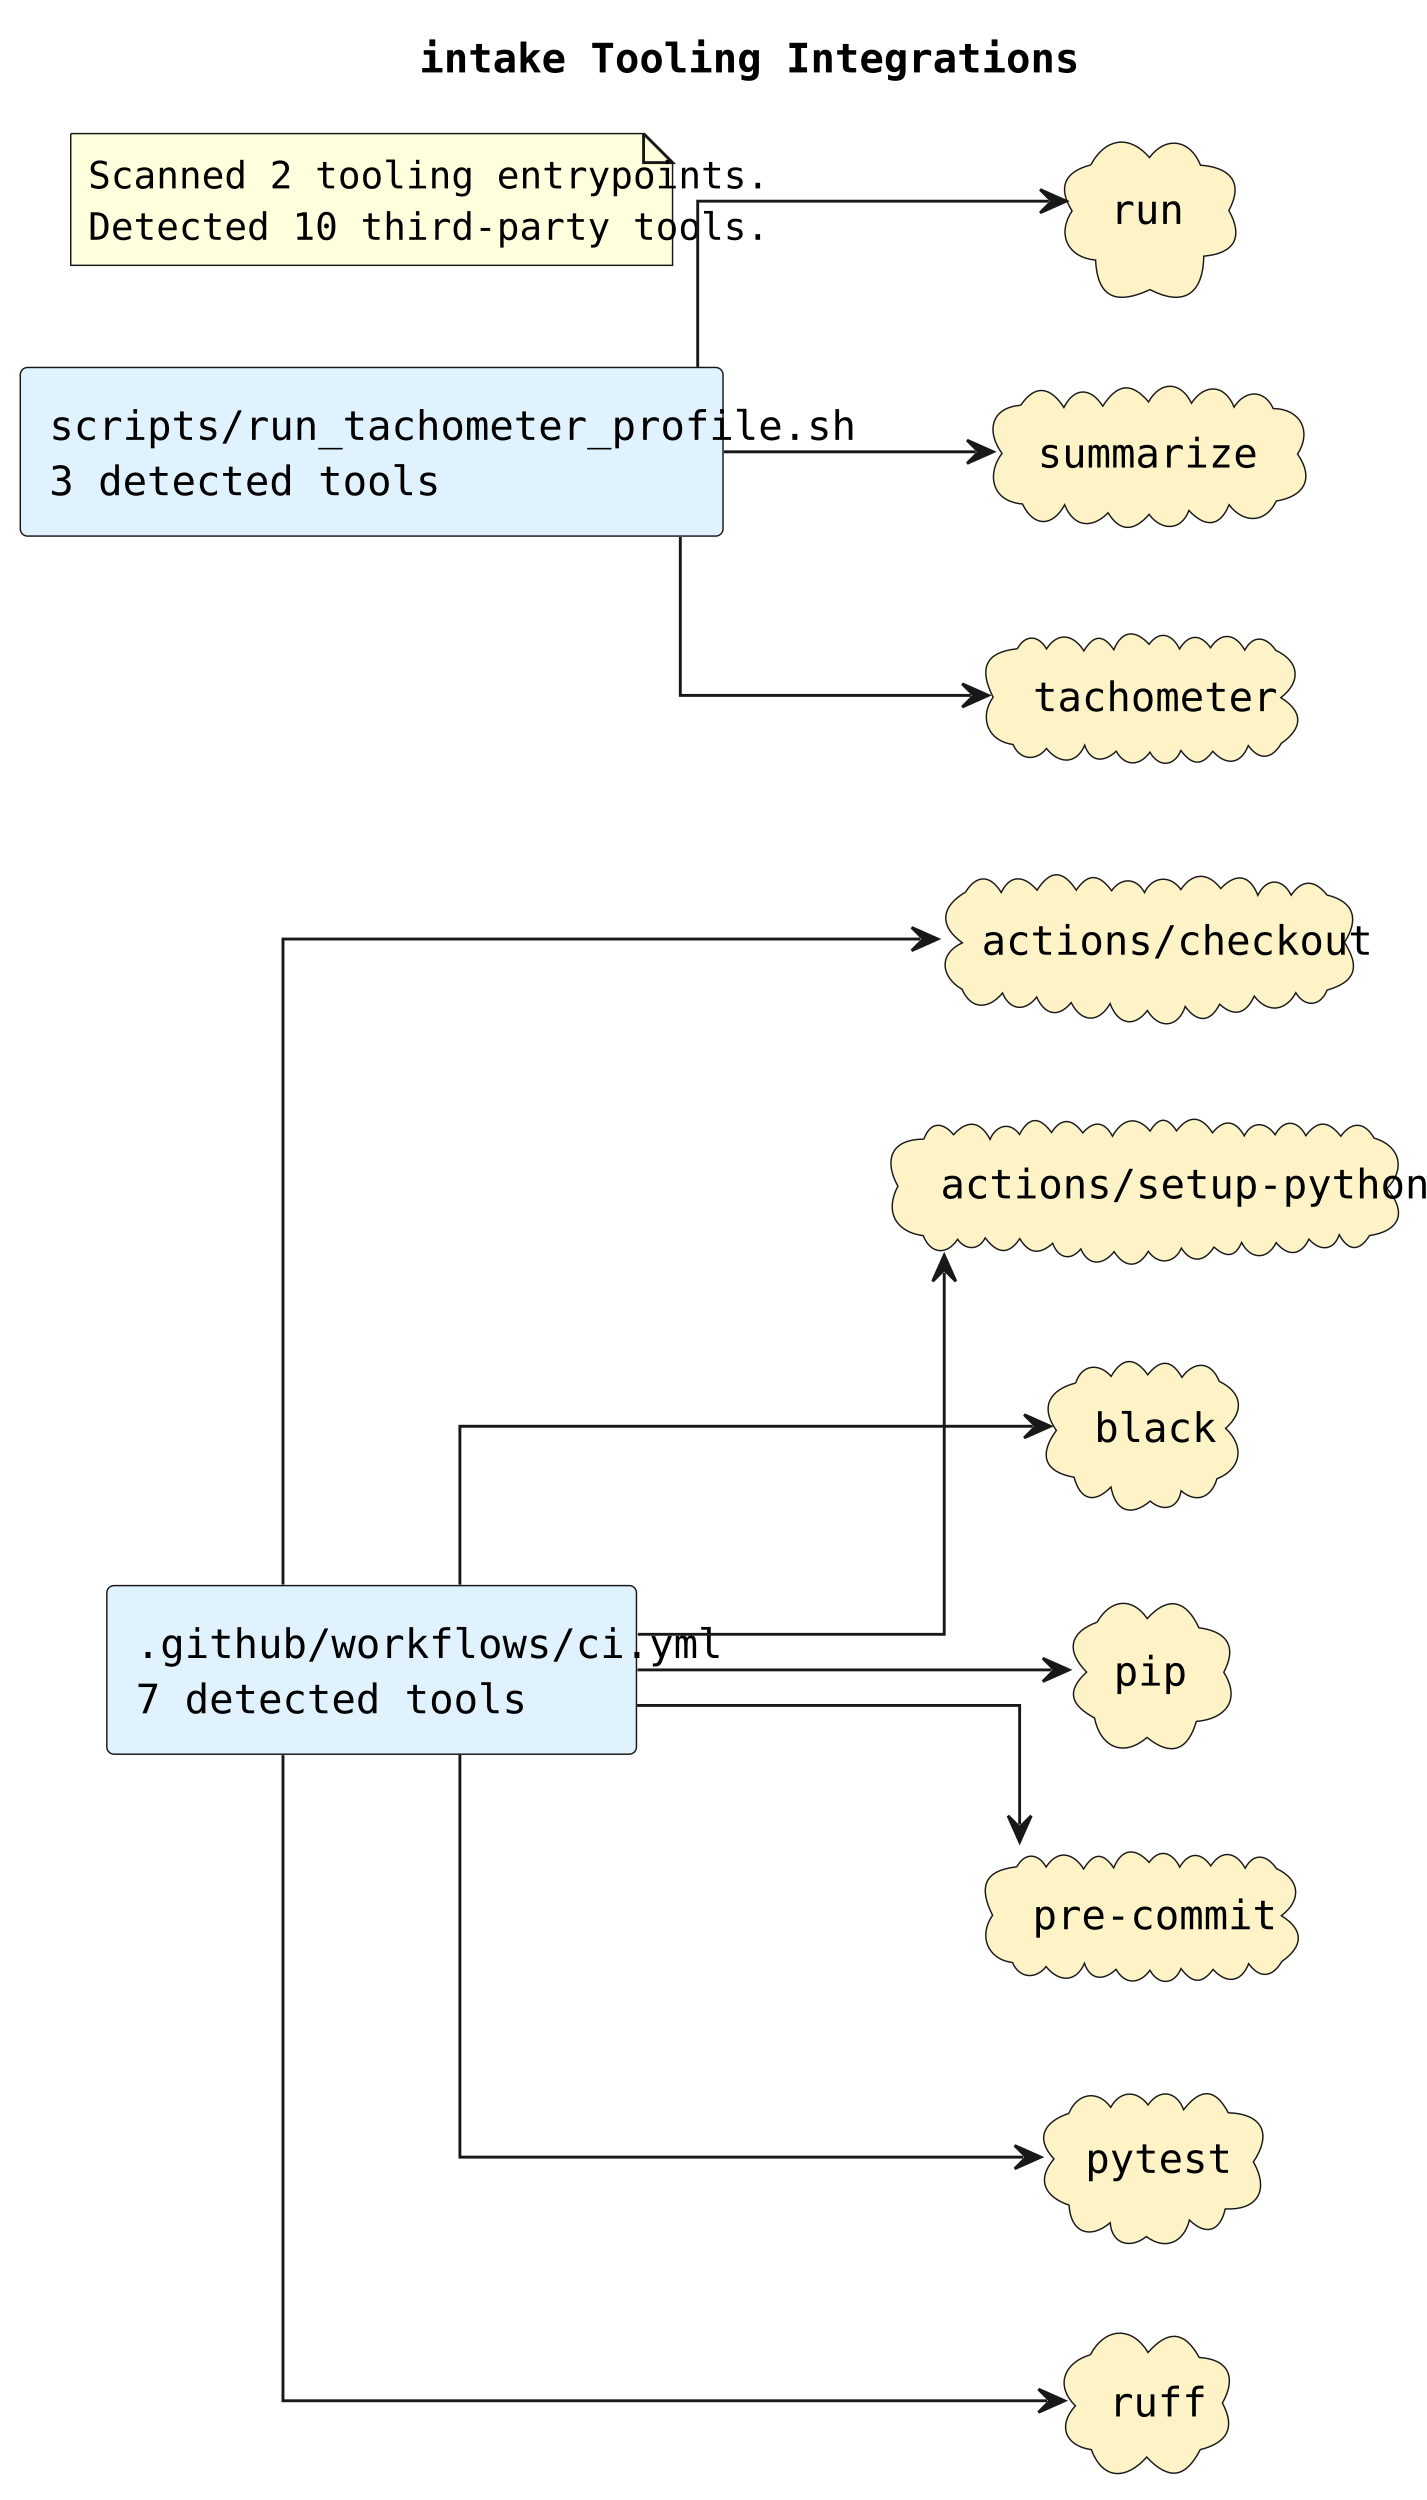
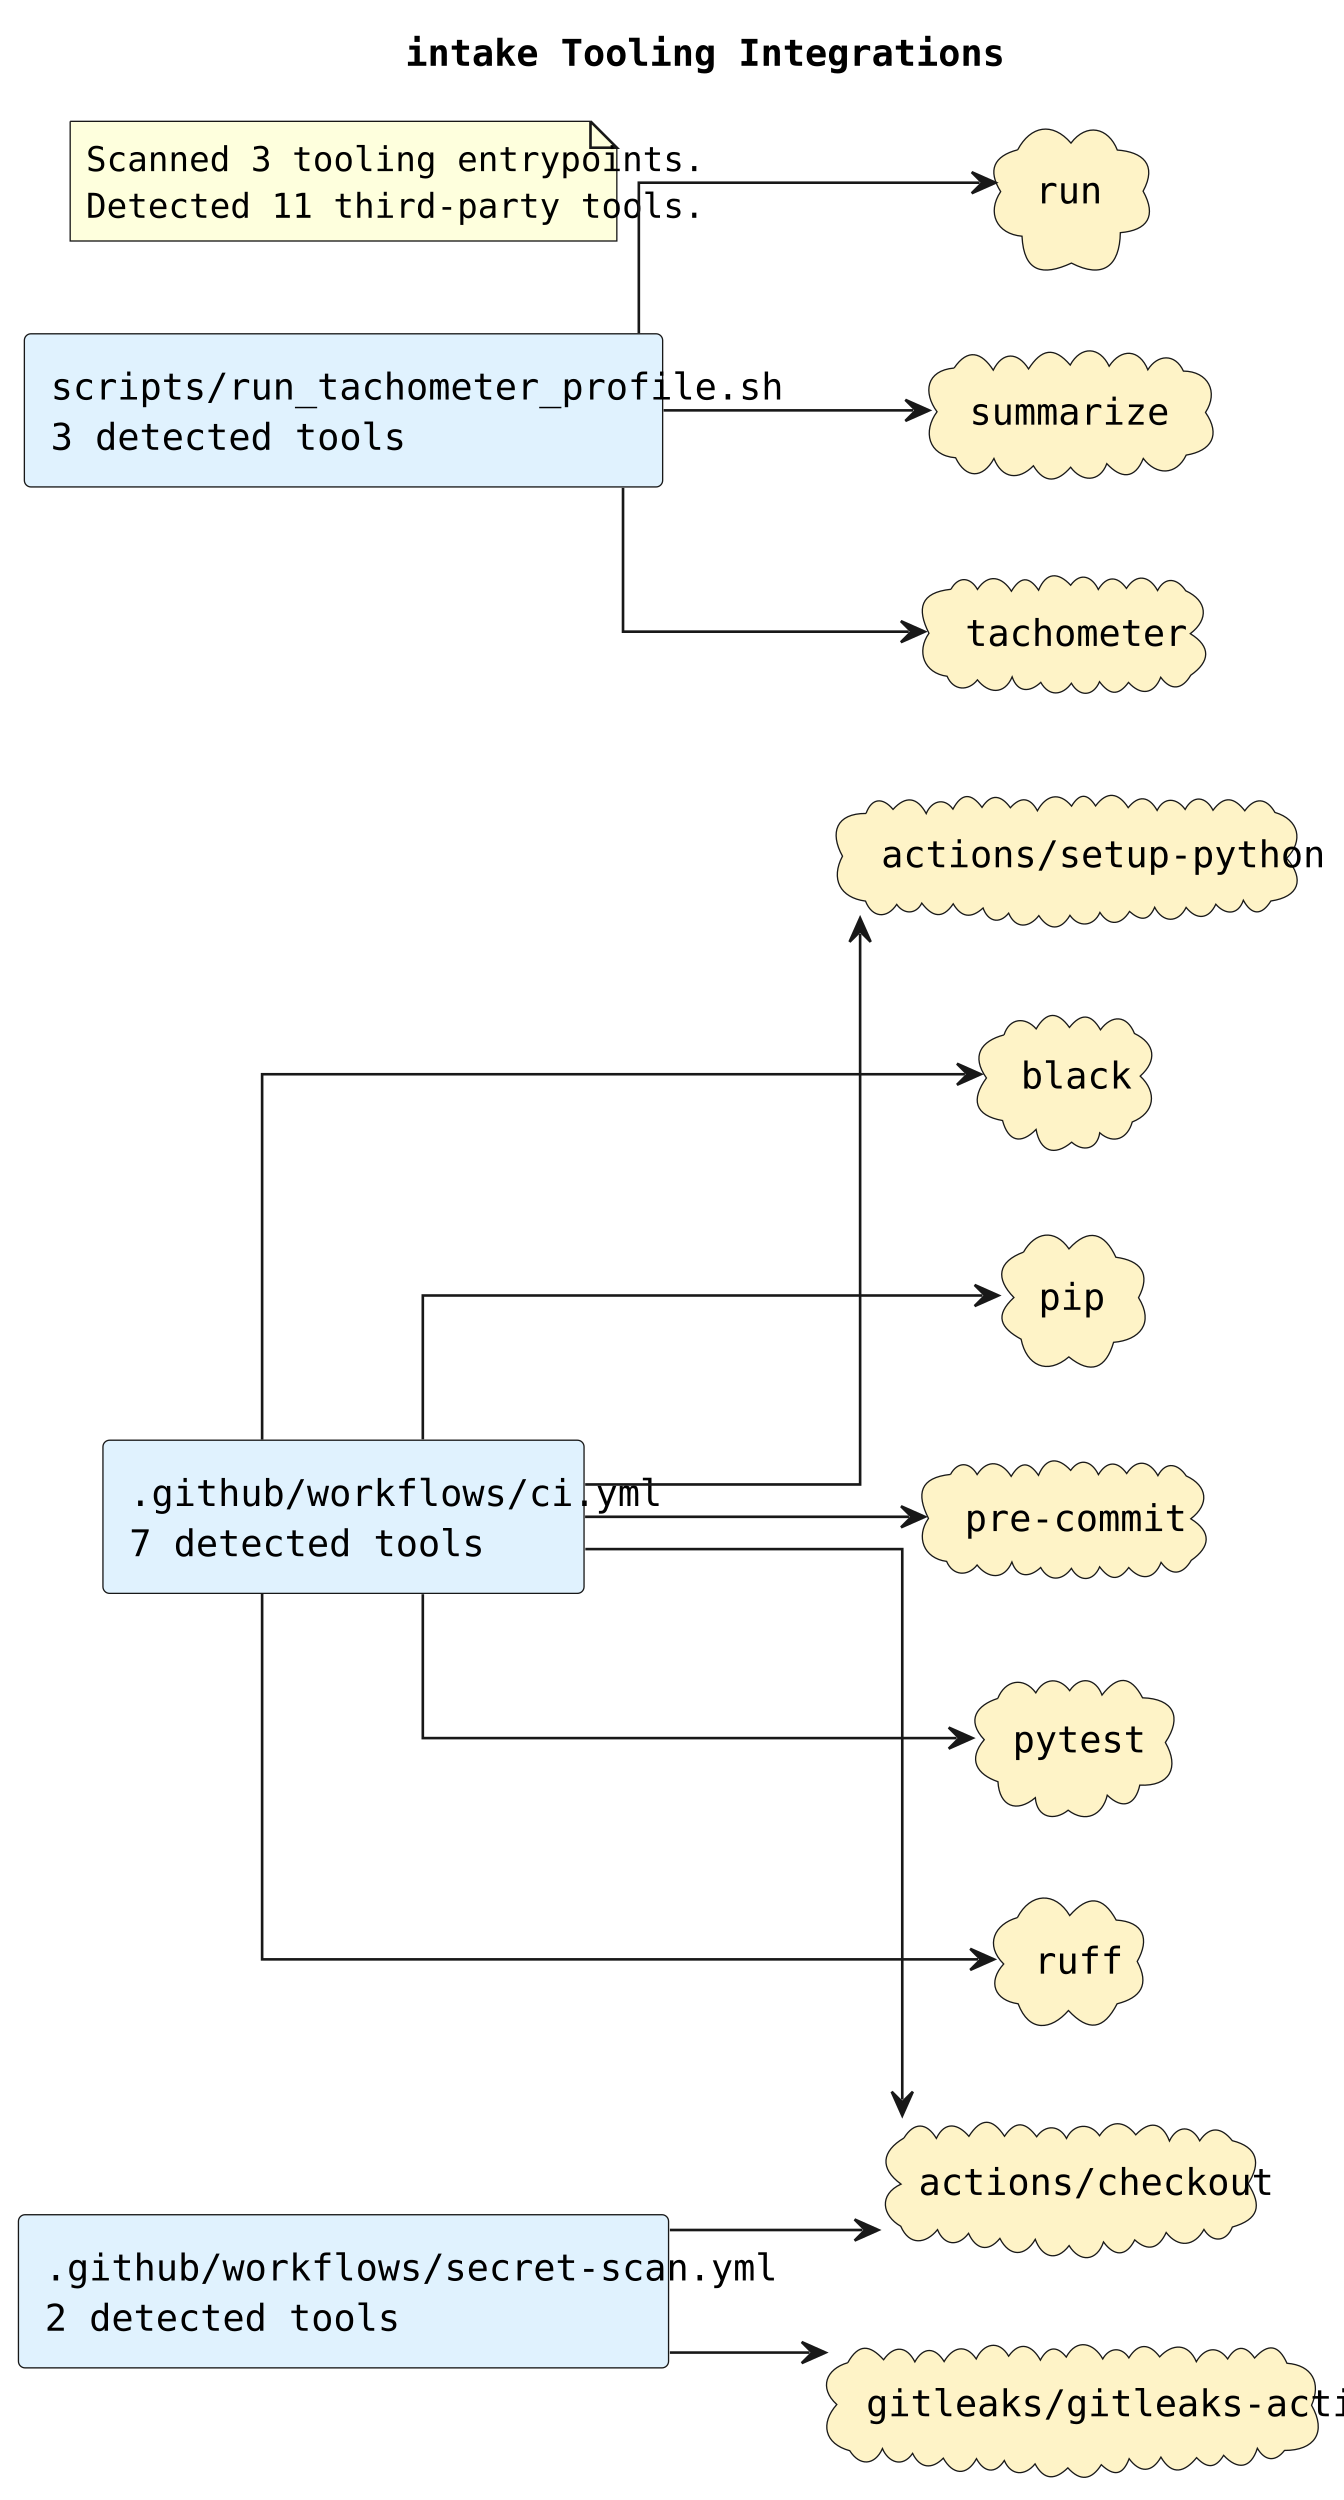
- <svg xmlns="http://www.w3.org/2000/svg" contentStyleType="text/css" data-diagram-type="DESCRIPTION" height="862px" preserveAspectRatio="none" style="width:492px;height:862px;background:#FFFFFF;" version="1.1" viewBox="0 0 492 862" width="492px" zoomAndPan="magnify">
+ <svg xmlns="http://www.w3.org/2000/svg" contentStyleType="text/css" data-diagram-type="DESCRIPTION" height="949px" preserveAspectRatio="none" style="width:510px;height:949px;background:#FFFFFF;" version="1.1" viewBox="0 0 510 949" width="510px" zoomAndPan="magnify">
  <defs />
  <g>
    <g class="title" data-source-line="1">
-       <text fill="#000000" font-family="Monospace" font-size="14" font-weight="bold" lengthAdjust="spacing" textLength="189.059" x="144.595" y="24.966">intake Tooling Integrations</text>
+       <text fill="#000000" font-family="Monospace" font-size="14" font-weight="bold" lengthAdjust="spacing" textLength="189.059" x="153.859" y="24.966">intake Tooling Integrations</text>
    </g>
    <g class="entity" data-qualified-name="source_github_workflows_ci_yml" data-source-line="7" id="ent0002">
-       <rect fill="#E0F2FE" height="58.136" rx="2.5" ry="2.5" style="stroke:#181818;stroke-width:0.5;" width="182.623" x="36.83" y="546.708" />
-       <text fill="#000000" font-family="Monospace" font-size="14" lengthAdjust="spacing" textLength="162.623" x="46.83" y="571.674">.github/workflows/ci.yml</text>
-       <text fill="#000000" font-family="Monospace" font-size="14" lengthAdjust="spacing" textLength="105.336" x="46.83" y="590.742">7 detected tools</text>
+       <rect fill="#E0F2FE" height="58.136" rx="2.5" ry="2.5" style="stroke:#181818;stroke-width:0.5;" width="182.623" x="39.08" y="546.708" />
+       <text fill="#000000" font-family="Monospace" font-size="14" lengthAdjust="spacing" textLength="162.623" x="49.08" y="571.674">.github/workflows/ci.yml</text>
+       <text fill="#000000" font-family="Monospace" font-size="14" lengthAdjust="spacing" textLength="105.336" x="49.08" y="590.742">7 detected tools</text>
    </g>
-     <g class="entity" data-qualified-name="source_scripts_run_tachometer_profile_sh" data-source-line="8" id="ent0003">
-       <rect fill="#E0F2FE" height="58.136" rx="2.5" ry="2.5" style="stroke:#181818;stroke-width:0.5;" width="242.291" x="7" y="126.708" />
-       <text fill="#000000" font-family="Monospace" font-size="14" lengthAdjust="spacing" textLength="222.291" x="17" y="151.674">scripts/run_tachometer_profile.sh</text>
-       <text fill="#000000" font-family="Monospace" font-size="14" lengthAdjust="spacing" textLength="105.336" x="17" y="170.742">3 detected tools</text>
+     <g class="entity" data-qualified-name="source_github_workflows_secret_scan_yml" data-source-line="8" id="ent0003">
+       <rect fill="#E0F2FE" height="58.136" rx="2.5" ry="2.5" style="stroke:#181818;stroke-width:0.5;" width="246.785" x="7" y="840.708" />
+       <text fill="#000000" font-family="Monospace" font-size="14" lengthAdjust="spacing" textLength="226.785" x="17" y="865.674">.github/workflows/secret-scan.yml</text>
+       <text fill="#000000" font-family="Monospace" font-size="14" lengthAdjust="spacing" textLength="105.336" x="17" y="884.742">2 detected tools</text>
    </g>
-     <g class="entity" data-qualified-name="tool_actions_checkout" data-source-line="9" id="ent0004">
-       <path d="M332.902,307.604 C336.754,301.445 341.497,301.585 345.226,307.726 C348.532,300.963 353.533,302.212 357.572,306.939 C362.192,299.791 366.453,299.916 371.094,306.919 C375.369,300.636 379.201,301.624 383.297,307.104 C386.629,302.419 391.842,302.572 394.623,307.738 C397.321,302.08 403.587,301.589 407.164,306.716 C411.244,300.679 416.542,300.738 420.915,306.37 C426.09,300.935 430.851,301.435 433.702,308.709 C436.673,302.584 442.153,302.669 445.192,308.644 C449.16,302.811 453.544,303.568 457.554,308.597 C467.236,311.007 468.546,317.167 463.548,324.955 C468.993,333.412 467.528,338.515 457.585,341.389 C455.337,347.06 449.977,347.531 446.801,342.307 C443.214,348.817 437.052,349.407 432.461,343.464 C429.728,349.366 425.757,350.981 420.527,346.271 C417.246,352.775 412.75,352.599 408.67,347.057 C406.142,354.497 399.624,354.963 395.616,348.441 C390.713,354.839 385.254,352.763 382.767,346.07 C378.831,352.848 372.909,352.692 369.338,345.713 C364.803,351.231 360.115,349.753 357.442,343.786 C353.564,348.903 348.205,348.525 345.661,342.39 C341.2,347.853 334.979,348.589 331.717,341.099 C324.619,337.047 323.218,329.064 331.799,325.093 C323.556,319.065 324.503,312.582 332.902,307.604" fill="#FEF3C7" style="stroke:#181818;stroke-width:0.5;" />
-       <text fill="#000000" font-family="Monospace" font-size="14" lengthAdjust="spacing" textLength="111.916" x="338.47" y="329.204">actions/checkout</text>
+     <g class="entity" data-qualified-name="source_scripts_run_tachometer_profile_sh" data-source-line="9" id="ent0004">
+       <rect fill="#E0F2FE" height="58.136" rx="2.5" ry="2.5" style="stroke:#181818;stroke-width:0.5;" width="242.291" x="9.25" y="126.708" />
+       <text fill="#000000" font-family="Monospace" font-size="14" lengthAdjust="spacing" textLength="222.291" x="19.25" y="151.674">scripts/run_tachometer_profile.sh</text>
+       <text fill="#000000" font-family="Monospace" font-size="14" lengthAdjust="spacing" textLength="105.336" x="19.25" y="170.742">3 detected tools</text>
    </g>
-     <g class="entity" data-qualified-name="tool_actions_setup_python" data-source-line="10" id="ent0005">
-       <path d="M318.539,392.789 C320.752,386.734 324.965,386.672 328.784,391.24 C333.648,385.91 337.987,386.559 341.38,392.836 C343.276,388.246 348.074,386.392 351.53,391.14 C354.889,384.847 358.497,384.954 362.565,390.478 C366.145,384.991 369.883,385.889 373.333,390.615 C377.171,386.274 380.81,386.602 383.586,391.762 C386.761,385.957 391.818,384.305 396.56,389.994 C399.606,385.023 402.544,385.081 405.665,389.924 C409.998,384.181 414.326,384.822 418.055,390.575 C422.098,385.637 425.967,386.301 429.029,391.624 C431.797,386.251 436.56,386.928 439.67,391.25 C442.72,385.606 447.522,386.321 450.252,391.561 C454.477,385.919 458.277,386.602 462.314,391.771 C466.105,386.501 470.557,386.814 473.758,392.394 C482.903,395.096 484.734,403.119 478.214,409.825 C485.249,417.921 482.802,424.459 472.211,426.023 C468.729,431.613 464.951,431.541 461.767,425.75 C459.722,431.625 454.783,431.249 451.316,427.255 C448.569,433.118 443.941,433.269 440.044,428.472 C436.923,434.588 431.173,434.323 428.104,428.42 C425.68,433.986 422.452,433.365 418.553,429.997 C415.399,435.13 410.839,435.766 407.327,430.379 C404.952,435.761 399.292,436.235 395.943,431.472 C392.362,437.496 387.818,437.169 384.131,431.58 C380.556,436.159 375.363,436.848 372.667,430.646 C369.017,435.13 364.712,433.619 362.965,428.686 C358.513,432.716 354.782,432.38 351.628,427.105 C347.492,433.214 343.578,431.91 339.698,426.831 C337.471,431.257 332.842,431.123 330.189,427.323 C326.415,432.999 320.835,432.385 318.336,426.063 C308.599,424.777 305.029,417.61 309.601,408.999 C304.639,400.083 307.167,392.698 318.539,392.789" fill="#FEF3C7" style="stroke:#181818;stroke-width:0.5;" />
-       <text fill="#000000" font-family="Monospace" font-size="14" lengthAdjust="spacing" textLength="140.28" x="324.29" y="413.204">actions/setup-python</text>
+     <g class="entity" data-qualified-name="tool_actions_checkout" data-source-line="10" id="ent0005">
+       <path d="M343.122,811.604 C346.974,805.445 351.716,805.585 355.446,811.726 C358.752,804.963 363.753,806.212 367.792,810.939 C372.412,803.791 376.673,803.916 381.314,810.919 C385.589,804.636 389.421,805.624 393.517,811.105 C396.849,806.419 402.062,806.572 404.843,811.738 C407.541,806.081 413.807,805.589 417.385,810.716 C421.464,804.679 426.762,804.738 431.135,810.37 C436.31,804.935 441.071,805.435 443.922,812.708 C446.893,806.585 452.373,806.669 455.411,812.644 C459.38,806.811 463.764,807.568 467.774,812.597 C477.456,815.007 478.766,821.167 473.768,828.955 C479.213,837.412 477.748,842.515 467.805,845.389 C465.557,851.06 460.197,851.531 457.021,846.307 C453.434,852.817 447.272,853.407 442.681,847.464 C439.948,853.366 435.977,854.981 430.747,850.271 C427.466,856.775 422.97,856.599 418.89,851.057 C416.362,858.496 409.844,858.963 405.836,852.441 C400.933,858.839 395.474,856.763 392.986,850.069 C389.051,856.847 383.129,856.692 379.558,849.713 C375.023,855.231 370.335,853.753 367.661,847.785 C363.784,852.903 358.425,852.525 355.881,846.39 C351.421,851.853 345.199,852.589 341.937,845.099 C334.839,841.047 333.438,833.064 342.019,829.093 C333.776,823.064 334.724,816.582 343.122,811.604" fill="#FEF3C7" style="stroke:#181818;stroke-width:0.5;" />
+       <text fill="#000000" font-family="Monospace" font-size="14" lengthAdjust="spacing" textLength="111.916" x="348.69" y="833.204">actions/checkout</text>
    </g>
-     <g class="entity" data-qualified-name="tool_black" data-source-line="11" id="ent0006">
-       <path d="M370.911,476.853 C372.933,470.359 378.978,469.839 383.107,474.561 C386.978,467.936 391.305,467.791 395.732,474.014 C400.142,468.519 403.992,468.736 407.516,474.909 C411.761,469.15 417.554,469.194 420.409,476.302 C428.402,480.163 429.123,486.665 422.6,492.491 C429.112,498.608 428.231,506.419 419.582,509.909 C417.855,516.146 412.596,518.65 407.245,514.025 C406.249,520.283 400.937,521.389 396.584,517.581 C390.039,523.067 384.623,521.19 383.071,512.74 C377.276,518.641 372.473,517.253 370.344,509.358 C359.724,507.483 358.238,501.366 364.235,493.206 C358.318,484.88 362.111,479.171 370.911,476.853" fill="#FEF3C7" style="stroke:#181818;stroke-width:0.5;" />
-       <text fill="#000000" font-family="Monospace" font-size="14" lengthAdjust="spacing" textLength="34.272" x="377.29" y="497.204">black</text>
+     <g class="entity" data-qualified-name="tool_actions_setup_python" data-source-line="11" id="ent0006">
+       <path d="M328.749,308.789 C330.962,302.734 335.175,302.672 338.994,307.24 C343.858,301.91 348.197,302.559 351.59,308.836 C353.486,304.246 358.284,302.392 361.74,307.14 C365.099,300.847 368.707,300.954 372.775,306.478 C376.355,300.991 380.093,301.889 383.543,306.615 C387.381,302.274 391.02,302.602 393.796,307.762 C396.971,301.957 402.028,300.305 406.77,305.994 C409.816,301.023 412.754,301.081 415.875,305.924 C420.208,300.181 424.536,300.822 428.265,306.575 C432.308,301.637 436.177,302.301 439.239,307.624 C442.007,302.251 446.771,302.928 449.88,307.25 C452.93,301.606 457.732,302.321 460.462,307.561 C464.687,301.919 468.487,302.602 472.524,307.771 C476.315,302.501 480.767,302.814 483.968,308.394 C493.113,311.096 494.944,319.119 488.424,325.825 C495.459,333.921 493.012,340.459 482.421,342.023 C478.939,347.613 475.161,347.541 471.977,341.75 C469.932,347.625 464.993,347.249 461.526,343.255 C458.779,349.118 454.151,349.269 450.254,344.472 C447.133,350.588 441.383,350.323 438.314,344.42 C435.89,349.986 432.662,349.365 428.763,345.997 C425.609,351.13 421.048,351.766 417.537,346.379 C415.162,351.761 409.502,352.235 406.153,347.472 C402.572,353.496 398.028,353.169 394.341,347.58 C390.766,352.159 385.574,352.848 382.877,346.646 C379.227,351.13 374.922,349.619 373.175,344.686 C368.723,348.716 364.992,348.38 361.838,343.105 C357.702,349.214 353.788,347.91 349.908,342.831 C347.681,347.257 343.052,347.123 340.399,343.323 C336.625,348.999 331.045,348.385 328.546,342.063 C318.809,340.777 315.239,333.61 319.811,324.999 C314.849,316.083 317.377,308.698 328.749,308.789" fill="#FEF3C7" style="stroke:#181818;stroke-width:0.5;" />
+       <text fill="#000000" font-family="Monospace" font-size="14" lengthAdjust="spacing" textLength="140.28" x="334.5" y="329.204">actions/setup-python</text>
    </g>
-     <g class="entity" data-qualified-name="tool_pip" data-source-line="12" id="ent0007">
-       <path d="M378.301,559.307 C382.646,551.679 390.111,550.216 395.565,558.069 C402.973,549.955 409.082,551.902 413.37,561.249 C422.742,562.501 426.802,567.394 421.967,576.601 C428.058,586.328 422.384,592.752 412.496,593.55 C409.586,603.525 403.895,605.893 395.513,599.087 C387.197,606.2 379.383,602.297 377.395,592.362 C369.582,588.083 367.15,583.461 374.659,576.534 C367.591,569.316 368.476,562.953 378.301,559.307" fill="#FEF3C7" style="stroke:#181818;stroke-width:0.5;" />
-       <text fill="#000000" font-family="Monospace" font-size="14" lengthAdjust="spacing" textLength="20.832" x="384.01" y="581.204">pip</text>
+     <g class="entity" data-qualified-name="tool_black" data-source-line="12" id="ent0007">
+       <path d="M381.131,392.853 C383.153,386.359 389.197,385.839 393.327,390.561 C397.198,383.936 401.525,383.791 405.952,390.014 C410.362,384.519 414.212,384.736 417.736,390.909 C421.981,385.15 427.774,385.194 430.629,392.302 C438.622,396.163 439.343,402.665 432.82,408.491 C439.332,414.608 438.451,422.419 429.802,425.909 C428.075,432.146 422.816,434.651 417.465,430.025 C416.469,436.283 411.157,437.389 406.804,433.581 C400.259,439.067 394.844,437.19 393.291,428.74 C387.496,434.641 382.693,433.253 380.564,425.358 C369.943,423.483 368.458,417.366 374.455,409.206 C368.538,400.88 372.331,395.171 381.131,392.853" fill="#FEF3C7" style="stroke:#181818;stroke-width:0.5;" />
+       <text fill="#000000" font-family="Monospace" font-size="14" lengthAdjust="spacing" textLength="34.272" x="387.51" y="413.204">black</text>
    </g>
-     <g class="entity" data-qualified-name="tool_pre_commit" data-source-line="13" id="ent0008">
-       <path d="M350.597,643.691 C353.383,638.594 357.959,638.956 360.703,643.734 C364.797,637.486 370.163,638.916 373.634,644.421 C376.967,638.911 380.237,638.483 383.994,644.024 C386.899,637.096 391.47,637.06 396.218,642.149 C400.046,636.887 404.457,638.992 406.751,643.76 C409.898,638.609 413.944,638.394 417.479,643.347 C421.334,637.483 426.256,638.608 429.336,644.152 C432.417,638.424 437.078,639.729 440.066,644.25 C448.295,648.061 448.976,655.075 441.814,660.537 C449.834,665.501 449.315,671.182 441.982,676.31 C438.786,681.733 434.481,682.475 430.54,677.1 C427.868,683.788 422.789,684.044 418.261,679.05 C414.28,684.457 410.948,683.718 407.215,678.785 C404.795,684.496 399.509,684.638 396.494,679.367 C393.072,684.122 387.954,684.541 384.826,679.033 C380.788,682.831 376.06,683.115 373.914,676.959 C370.902,684.001 364.744,683.235 360.693,678.086 C357.137,682.583 351.489,682.22 349.125,676.709 C340.318,675.56 337.363,667.314 342.239,660.391 C337.522,650.988 338.942,644.899 350.597,643.691" fill="#FEF3C7" style="stroke:#181818;stroke-width:0.5;" />
-       <text fill="#000000" font-family="Monospace" font-size="14" lengthAdjust="spacing" textLength="76.832" x="356.02" y="665.204">pre-commit</text>
+     <g class="entity" data-qualified-name="tool_gitleaks_gitleaks_action" data-source-line="13" id="ent0008">
+       <path d="M321.807,896.893 C325.947,889.514 330.177,890.007 335.416,895.754 C339.327,890.209 344.159,890.405 347.283,896.554 C350.539,890.695 355.022,890.979 358.393,896.442 C361.545,891.089 366.49,889.435 370.571,895.446 C373.256,889.666 379.141,887.968 382.877,894.387 C387.266,888.241 391.988,890.489 394.929,895.897 C397.495,891.028 401.041,890.032 404.742,894.733 C408.775,887.405 415.263,889.464 418.608,895.449 C421.058,891.041 425.717,890.736 428.523,895.044 C432.076,889.319 436.295,889.452 440.209,894.659 C444.954,889.589 450.986,889.301 454.127,896.483 C457.125,891.353 462.109,890.067 466.021,895.449 C469.151,890.261 472.759,890.094 476.244,895.095 C481.471,889.34 485.383,890.102 488.539,897.092 C498.129,897.824 501.594,904.521 497.869,913.042 C503.778,923.389 498.982,930.21 487.593,930.194 C484.034,934.765 480.121,934.122 477.297,929.382 C474.792,937.145 469.789,937.707 464.49,932.048 C461.363,937.155 458.142,937.032 454.227,932.927 C449.763,938.378 444.977,940.004 440.689,932.74 C437.269,938.781 432.611,938.769 428.624,933.337 C426.189,939.721 422.824,940.087 418.052,935.612 C414.368,941.436 410.087,942.062 405.359,936.808 C400.566,941.45 396.376,941.647 392.908,935.306 C389.143,939.913 383.842,939.952 381.241,934.018 C377.76,939.392 373.471,938.479 370.674,933.331 C366.917,940.131 361.622,939.425 358.079,933.124 C353.745,937.521 349.188,937.019 346.425,931.311 C342.554,936.988 337.128,934.612 334.977,929.488 C332.061,935.981 326.304,936.229 322.576,930.298 C312.868,927.661 311.309,919.899 317.643,912.752 C310.688,906.431 313.592,899.231 321.807,896.893" fill="#FEF3C7" style="stroke:#181818;stroke-width:0.5;" />
+       <text fill="#000000" font-family="Monospace" font-size="14" lengthAdjust="spacing" textLength="151.717" x="328.79" y="917.204">gitleaks/gitleaks-action</text>
    </g>
-     <g class="entity" data-qualified-name="tool_pytest" data-source-line="14" id="ent0009">
-       <path d="M368.549,728.723 C371.264,721.845 378.322,720.241 382.987,726.596 C386.216,720.806 391.904,720.565 395.842,725.767 C399.869,719.997 405.73,721.077 408.119,727.426 C413.807,720.082 418.926,719.697 423.504,728.484 C435.288,728.815 438.722,735.734 432.161,745.434 C437.685,755.005 433.835,762.185 422.459,761.636 C420.753,769.277 415.929,771.086 410.108,765.468 C408.281,773.068 401.925,776.192 395.257,771.162 C390.072,775.384 383.432,774.144 382.795,766.419 C375.697,772.378 369.133,769.722 368.611,760.34 C360.503,757.546 357.068,751.894 363.407,744.388 C356.408,736.929 360.581,731.269 368.549,728.723" fill="#FEF3C7" style="stroke:#181818;stroke-width:0.5;" />
-       <text fill="#000000" font-family="Monospace" font-size="14" lengthAdjust="spacing" textLength="40.46" x="374.2" y="749.204">pytest</text>
+     <g class="entity" data-qualified-name="tool_pip" data-source-line="14" id="ent0009">
+       <path d="M388.521,475.307 C392.865,467.679 400.331,466.216 405.785,474.069 C413.193,465.955 419.302,467.902 423.591,477.249 C432.962,478.502 437.022,483.394 432.187,492.601 C438.278,502.328 432.604,508.752 422.716,509.55 C419.806,519.525 414.115,521.893 405.733,515.087 C397.417,522.2 389.603,518.297 387.615,508.362 C379.802,504.083 377.37,499.461 384.879,492.534 C377.811,485.316 378.696,478.953 388.521,475.307" fill="#FEF3C7" style="stroke:#181818;stroke-width:0.5;" />
+       <text fill="#000000" font-family="Monospace" font-size="14" lengthAdjust="spacing" textLength="20.832" x="394.23" y="497.204">pip</text>
    </g>
-     <g class="entity" data-qualified-name="tool_ruff" data-source-line="15" id="ent0010">
-       <path d="M375.983,811.925 C380.853,802.526 390.236,801.794 395.856,811.13 C402.665,803.437 408.346,803.471 413.485,812.854 C424.041,813.503 426.292,820.097 421.476,828.564 C426.253,837.394 422.85,842.359 413.844,844.647 C408.701,854.602 403.011,855.306 395.373,847.199 C388.724,854.788 380.438,855.587 376.272,844.64 C367.268,843.332 364.546,836.374 370.789,829.532 C363.469,822.301 367.235,814.416 375.983,811.925" fill="#FEF3C7" style="stroke:#181818;stroke-width:0.5;" />
-       <text fill="#000000" font-family="Monospace" font-size="14" lengthAdjust="spacing" textLength="24.066" x="382.4" y="833.204">ruff</text>
+     <g class="entity" data-qualified-name="tool_pre_commit" data-source-line="15" id="ent0010">
+       <path d="M360.807,559.691 C363.593,554.594 368.169,554.956 370.913,559.734 C375.007,553.486 380.373,554.916 383.844,560.421 C387.177,554.911 390.447,554.483 394.204,560.024 C397.11,553.096 401.68,553.06 406.428,558.149 C410.256,552.887 414.667,554.992 416.961,559.76 C420.108,554.609 424.154,554.394 427.689,559.347 C431.544,553.483 436.466,554.608 439.546,560.152 C442.627,554.424 447.288,555.729 450.276,560.25 C458.505,564.061 459.186,571.075 452.024,576.537 C460.044,581.501 459.525,587.182 452.192,592.31 C448.996,597.733 444.691,598.475 440.75,593.1 C438.078,599.788 432.999,600.044 428.471,595.05 C424.49,600.457 421.158,599.718 417.425,594.785 C415.005,600.496 409.719,600.638 406.704,595.367 C403.282,600.122 398.164,600.541 395.036,595.033 C390.998,598.831 386.269,599.115 384.124,592.959 C381.112,600.001 374.954,599.235 370.903,594.086 C367.347,598.583 361.699,598.22 359.335,592.709 C350.528,591.56 347.572,583.314 352.449,576.391 C347.732,566.988 349.152,560.899 360.807,559.691" fill="#FEF3C7" style="stroke:#181818;stroke-width:0.5;" />
+       <text fill="#000000" font-family="Monospace" font-size="14" lengthAdjust="spacing" textLength="76.832" x="366.23" y="581.204">pre-commit</text>
    </g>
-     <g class="entity" data-qualified-name="tool_run" data-source-line="16" id="ent0011">
-       <path d="M376.1,56.871 C380.972,47.729 389.275,46.13 396.335,54.314 C402.199,46.55 410.524,48.288 413.923,56.953 C423.512,57.661 429.202,62.414 423.714,72.574 C428.949,82.02 425.447,87.44 415.073,88.323 C414.835,101.047 408.503,106.042 396.51,99.871 C385.603,104.904 378.441,103.418 377.74,89.67 C368.079,88.836 364.291,80.744 369.644,72.733 C364.589,64.606 367.005,59.238 376.1,56.871" fill="#FEF3C7" style="stroke:#181818;stroke-width:0.5;" />
-       <text fill="#000000" font-family="Monospace" font-size="14" lengthAdjust="spacing" textLength="23.086" x="382.89" y="77.204">run</text>
+     <g class="entity" data-qualified-name="tool_pytest" data-source-line="16" id="ent0011">
+       <path d="M378.759,644.723 C381.474,637.845 388.532,636.241 393.197,642.596 C396.426,636.806 402.115,636.565 406.052,641.767 C410.079,635.997 415.94,637.077 418.329,643.426 C424.017,636.082 429.136,635.697 433.714,644.484 C445.498,644.815 448.932,651.734 442.371,661.434 C447.895,671.005 444.045,678.185 432.669,677.636 C430.963,685.277 426.139,687.086 420.318,681.468 C418.491,689.068 412.135,692.192 405.466,687.162 C400.282,691.384 393.642,690.144 393.005,682.419 C385.907,688.378 379.343,685.722 378.821,676.34 C370.713,673.546 367.278,667.894 373.617,660.388 C366.618,652.929 370.791,647.269 378.759,644.723" fill="#FEF3C7" style="stroke:#181818;stroke-width:0.5;" />
+       <text fill="#000000" font-family="Monospace" font-size="14" lengthAdjust="spacing" textLength="40.46" x="384.41" y="665.204">pytest</text>
    </g>
-     <g class="entity" data-qualified-name="tool_summarize" data-source-line="17" id="ent0012">
-       <path d="M351.966,139.708 C357.161,132.088 362.398,133.662 366.825,140.496 C370.442,133.345 376.149,133.579 380.23,140.039 C385.064,132.575 389.831,131.305 396.036,138.567 C400.097,131.2 407.197,131.466 410.821,139.001 C415.405,132.141 422.296,132.418 425.512,140.359 C429.149,134.545 435.849,133.982 439.012,140.863 C448.379,140.934 452.489,148.751 447.399,156.551 C453.344,165.164 449.671,171.167 440.076,172.759 C436.294,180.611 428.704,180.518 423.786,174.052 C420.48,182.169 415.198,181.66 409.94,176.017 C407.147,183.397 400.264,182.885 396.205,177.366 C391.376,182.943 386.406,183.922 382.068,176.818 C376.51,182.486 370.189,181.795 367.092,174.066 C362.902,181.786 356.412,181.826 352.538,173.775 C341.978,172.92 340.045,163.618 345.487,156.304 C340.173,149.121 341.239,140.63 351.966,139.708" fill="#FEF3C7" style="stroke:#181818;stroke-width:0.5;" />
-       <text fill="#000000" font-family="Monospace" font-size="14" lengthAdjust="spacing" textLength="73.262" x="357.8" y="161.204">summarize</text>
+     <g class="entity" data-qualified-name="tool_ruff" data-source-line="17" id="ent0012">
+       <path d="M386.193,727.925 C391.063,718.526 400.446,717.794 406.066,727.13 C412.875,719.437 418.557,719.471 423.695,728.854 C434.251,729.503 436.502,736.097 431.685,744.564 C436.463,753.394 433.06,758.359 424.054,760.647 C418.911,770.602 413.221,771.306 405.583,763.199 C398.933,770.788 390.648,771.587 386.482,760.64 C377.478,759.332 374.756,752.374 380.999,745.532 C373.679,738.301 377.445,730.416 386.193,727.925" fill="#FEF3C7" style="stroke:#181818;stroke-width:0.5;" />
+       <text fill="#000000" font-family="Monospace" font-size="14" lengthAdjust="spacing" textLength="24.066" x="392.61" y="749.204">ruff</text>
    </g>
-     <g class="entity" data-qualified-name="tool_tachometer" data-source-line="18" id="ent0013">
-       <path d="M350.777,223.691 C353.551,218.617 358.106,218.977 360.837,223.734 C364.918,217.509 370.266,218.935 373.723,224.421 C377.041,218.934 380.296,218.508 384.038,224.024 C386.929,217.119 391.482,217.081 396.216,222.149 C400.031,216.911 404.422,219.011 406.703,223.76 C409.836,218.631 413.865,218.416 417.386,223.347 C421.227,217.506 426.131,218.628 429.198,224.152 C432.266,218.449 436.907,219.748 439.882,224.25 C448.111,228.061 448.792,235.075 441.63,240.537 C449.65,245.501 449.131,251.182 441.798,256.31 C438.616,261.712 434.329,262.453 430.401,257.1 C427.743,263.765 422.682,264.024 418.168,259.05 C414.202,264.434 410.885,263.698 407.167,258.785 C404.759,264.473 399.495,264.615 396.492,259.367 C393.082,264.103 387.985,264.52 384.869,259.033 C380.845,262.812 376.135,263.092 374.003,256.959 C371.003,263.978 364.866,263.217 360.827,258.086 C357.283,262.564 351.657,262.2 349.305,256.709 C340.498,255.56 337.543,247.314 342.419,240.391 C337.702,230.988 339.122,224.899 350.777,223.691" fill="#FEF3C7" style="stroke:#181818;stroke-width:0.5;" />
-       <text fill="#000000" font-family="Monospace" font-size="14" lengthAdjust="spacing" textLength="76.468" x="356.2" y="245.204">tachometer</text>
+     <g class="entity" data-qualified-name="tool_run" data-source-line="18" id="ent0013">
+       <path d="M386.31,56.871 C391.182,47.729 399.485,46.13 406.545,54.314 C412.409,46.55 420.733,48.288 424.133,56.953 C433.722,57.661 439.412,62.414 433.924,72.574 C439.159,82.02 435.656,87.44 425.283,88.323 C425.045,101.047 418.713,106.042 406.72,99.871 C395.813,104.904 388.651,103.418 387.95,89.67 C378.289,88.836 374.501,80.744 379.854,72.733 C374.798,64.606 377.215,59.238 386.31,56.871" fill="#FEF3C7" style="stroke:#181818;stroke-width:0.5;" />
+       <text fill="#000000" font-family="Monospace" font-size="14" lengthAdjust="spacing" textLength="23.086" x="393.1" y="77.204">run</text>
    </g>
-     <g class="entity" data-qualified-name="toolingGraphSummary" data-source-line="30" id="ent0024">
-       <path d="M24.39,46.068 L24.39,91.48 L231.901,91.48 L231.901,56.068 L221.901,46.068 L24.39,46.068" fill="#FEFFDD" style="stroke:#181818;stroke-width:0.5;" />
-       <path d="M221.901,46.068 L221.901,56.068 L231.901,56.068 L221.901,46.068" fill="#FEFFDD" style="stroke:#181818;stroke-width:1;" />
-       <text fill="#000000" font-family="Monospace" font-size="13" lengthAdjust="spacing" textLength="186.511" x="30.39" y="64.965">Scanned 2 tooling entrypoints.</text>
-       <text fill="#000000" font-family="Monospace" font-size="13" lengthAdjust="spacing" textLength="179.218" x="30.39" y="82.671">Detected 10 third-party tools.</text>
+     <g class="entity" data-qualified-name="tool_summarize" data-source-line="19" id="ent0014">
+       <path d="M362.176,139.708 C367.37,132.088 372.608,133.662 377.035,140.496 C380.652,133.345 386.359,133.579 390.44,140.039 C395.274,132.575 400.041,131.305 406.246,138.567 C410.307,131.2 417.406,131.466 421.031,139.001 C425.615,132.141 432.507,132.418 435.722,140.359 C439.359,134.545 446.059,133.982 449.222,140.863 C458.589,140.934 462.699,148.751 457.609,156.551 C463.554,165.164 459.881,171.167 450.286,172.759 C446.504,180.611 438.914,180.518 433.996,174.052 C430.69,182.169 425.408,181.66 420.149,176.017 C417.357,183.397 410.474,182.885 406.415,177.366 C401.586,182.943 396.615,183.922 392.278,176.818 C386.72,182.486 380.399,181.795 377.302,174.066 C373.112,181.786 366.622,181.826 362.748,173.775 C352.188,172.92 350.255,163.618 355.697,156.304 C350.383,149.121 351.449,140.63 362.176,139.708" fill="#FEF3C7" style="stroke:#181818;stroke-width:0.5;" />
+       <text fill="#000000" font-family="Monospace" font-size="14" lengthAdjust="spacing" textLength="73.262" x="368.01" y="161.204">summarize</text>
    </g>
-     <g class="link" data-entity-1="ent0002" data-entity-2="ent0004" data-link-type="dependency" data-source-line="19" id="lnk14">
-       <path d="M97.57,546.378 C97.57,479.898 97.57,323.778 97.57,323.778 C97.57,323.778 229.5,323.778 317.33,323.778" fill="none" id="source_github_workflows_ci_yml-to-tool_actions_checkout" style="stroke:#181818;stroke-width:1;" />
-       <polygon fill="#181818" points="323.33,323.778,314.33,319.778,318.33,323.778,314.33,327.778,323.33,323.778" style="stroke:#181818;stroke-width:1;" />
+     <g class="entity" data-qualified-name="tool_tachometer" data-source-line="20" id="ent0015">
+       <path d="M360.987,223.691 C363.761,218.617 368.316,218.977 371.047,223.734 C375.128,217.509 380.476,218.935 383.933,224.421 C387.25,218.934 390.506,218.508 394.248,224.024 C397.139,217.119 401.692,217.081 406.426,222.149 C410.241,216.911 414.632,219.011 416.913,223.76 C420.046,218.631 424.075,218.416 427.596,223.347 C431.437,217.506 436.341,218.628 439.408,224.152 C442.476,218.449 447.117,219.748 450.092,224.25 C458.321,228.061 459.002,235.075 451.84,240.537 C459.86,245.501 459.341,251.182 452.008,256.31 C448.826,261.712 444.539,262.453 440.611,257.1 C437.953,263.765 432.892,264.024 428.378,259.05 C424.413,264.434 421.095,263.698 417.377,258.785 C414.969,264.473 409.705,264.615 406.702,259.367 C403.293,264.103 398.195,264.52 395.079,259.033 C391.055,262.812 386.345,263.092 384.213,256.959 C381.213,263.978 375.076,263.217 371.037,258.086 C367.493,262.564 361.867,262.2 359.515,256.709 C350.708,255.56 347.752,247.314 352.629,240.391 C347.912,230.988 349.332,224.899 360.987,223.691" fill="#FEF3C7" style="stroke:#181818;stroke-width:0.5;" />
+       <text fill="#000000" font-family="Monospace" font-size="14" lengthAdjust="spacing" textLength="76.468" x="366.41" y="245.204">tachometer</text>
    </g>
-     <g class="link" data-entity-1="ent0002" data-entity-2="ent0005" data-link-type="dependency" data-source-line="20" id="lnk15">
-       <path d="M219.92,563.508 C271.48,563.508 325.57,563.508 325.57,563.508 C325.57,563.508 325.57,482.818 325.57,438.798" fill="none" id="source_github_workflows_ci_yml-to-tool_actions_setup_python" style="stroke:#181818;stroke-width:1;" />
-       <polygon fill="#181818" points="325.57,432.798,321.57,441.798,325.57,437.798,329.57,441.798,325.57,432.798" style="stroke:#181818;stroke-width:1;" />
+     <g class="entity" data-qualified-name="toolingGraphSummary" data-source-line="34" id="ent0028">
+       <path d="M26.64,46.068 L26.64,91.48 L234.151,91.48 L234.151,56.068 L224.151,46.068 L26.64,46.068" fill="#FEFFDD" style="stroke:#181818;stroke-width:0.5;" />
+       <path d="M224.151,46.068 L224.151,56.068 L234.151,56.068 L224.151,46.068" fill="#FEFFDD" style="stroke:#181818;stroke-width:1;" />
+       <text fill="#000000" font-family="Monospace" font-size="13" lengthAdjust="spacing" textLength="186.511" x="32.64" y="64.965">Scanned 3 tooling entrypoints.</text>
+       <text fill="#000000" font-family="Monospace" font-size="13" lengthAdjust="spacing" textLength="179.218" x="32.64" y="82.671">Detected 11 third-party tools.</text>
    </g>
-     <g class="link" data-entity-1="ent0002" data-entity-2="ent0006" data-link-type="dependency" data-source-line="21" id="lnk16">
-       <path d="M158.57,546.398 C158.57,522.168 158.57,491.778 158.57,491.778 C158.57,491.778 291.53,491.778 356.13,491.778" fill="none" id="source_github_workflows_ci_yml-to-tool_black" style="stroke:#181818;stroke-width:1;" />
-       <polygon fill="#181818" points="362.13,491.778,353.13,487.778,357.13,491.778,353.13,495.778,362.13,491.778" style="stroke:#181818;stroke-width:1;" />
+     <g class="link" data-entity-1="ent0002" data-entity-2="ent0005" data-link-type="dependency" data-source-line="21" id="lnk16">
+       <path d="M222.19,588.038 C279.52,588.038 342.5,588.038 342.5,588.038 C342.5,588.038 342.5,735.768 342.5,797.018" fill="none" id="source_github_workflows_ci_yml-to-tool_actions_checkout" style="stroke:#181818;stroke-width:1;" />
+       <polygon fill="#181818" points="342.5,803.018,346.5,794.018,342.5,798.018,338.5,794.018,342.5,803.018" style="stroke:#181818;stroke-width:1;" />
    </g>
-     <g class="link" data-entity-1="ent0002" data-entity-2="ent0007" data-link-type="dependency" data-source-line="22" id="lnk17">
-       <path d="M219.79,575.778 C272.29,575.778 328.36,575.778 362.56,575.778" fill="none" id="source_github_workflows_ci_yml-to-tool_pip" style="stroke:#181818;stroke-width:1;" />
-       <polygon fill="#181818" points="368.56,575.778,359.56,571.778,363.56,575.778,359.56,579.778,368.56,575.778" style="stroke:#181818;stroke-width:1;" />
+     <g class="link" data-entity-1="ent0002" data-entity-2="ent0006" data-link-type="dependency" data-source-line="22" id="lnk17">
+       <path d="M222.13,563.508 C273.17,563.508 326.5,563.508 326.5,563.508 C326.5,563.508 326.5,415.778 326.5,354.528" fill="none" id="source_github_workflows_ci_yml-to-tool_actions_setup_python" style="stroke:#181818;stroke-width:1;" />
+       <polygon fill="#181818" points="326.5,348.528,322.5,357.528,326.5,353.528,330.5,357.528,326.5,348.528" style="stroke:#181818;stroke-width:1;" />
    </g>
-     <g class="link" data-entity-1="ent0002" data-entity-2="ent0008" data-link-type="dependency" data-source-line="23" id="lnk18">
-       <path d="M219.67,588.038 C281.37,588.038 351.57,588.038 351.57,588.038 C351.57,588.038 351.57,608.338 351.57,629.088" fill="none" id="source_github_workflows_ci_yml-to-tool_pre_commit" style="stroke:#181818;stroke-width:1;" />
-       <polygon fill="#181818" points="351.57,635.088,355.57,626.088,351.57,630.088,347.57,626.088,351.57,635.088" style="stroke:#181818;stroke-width:1;" />
+     <g class="link" data-entity-1="ent0002" data-entity-2="ent0007" data-link-type="dependency" data-source-line="23" id="lnk18">
+       <path d="M99.5,546.508 C99.5,498.378 99.5,407.778 99.5,407.778 C99.5,407.778 287.75,407.778 366.28,407.778" fill="none" id="source_github_workflows_ci_yml-to-tool_black" style="stroke:#181818;stroke-width:1;" />
+       <polygon fill="#181818" points="372.28,407.778,363.28,403.778,367.28,407.778,363.28,411.778,372.28,407.778" style="stroke:#181818;stroke-width:1;" />
    </g>
    <g class="link" data-entity-1="ent0002" data-entity-2="ent0009" data-link-type="dependency" data-source-line="24" id="lnk19">
-       <path d="M158.57,605.038 C158.57,653.168 158.57,743.778 158.57,743.778 C158.57,743.778 286.98,743.778 352.86,743.778" fill="none" id="source_github_workflows_ci_yml-to-tool_pytest" style="stroke:#181818;stroke-width:1;" />
-       <polygon fill="#181818" points="358.86,743.778,349.86,739.778,353.86,743.778,349.86,747.778,358.86,743.778" style="stroke:#181818;stroke-width:1;" />
+       <path d="M160.5,546.398 C160.5,522.168 160.5,491.778 160.5,491.778 C160.5,491.778 310.3,491.778 372.98,491.778" fill="none" id="source_github_workflows_ci_yml-to-tool_pip" style="stroke:#181818;stroke-width:1;" />
+       <polygon fill="#181818" points="378.98,491.778,369.98,487.778,373.98,491.778,369.98,495.778,378.98,491.778" style="stroke:#181818;stroke-width:1;" />
    </g>
    <g class="link" data-entity-1="ent0002" data-entity-2="ent0010" data-link-type="dependency" data-source-line="25" id="lnk20">
-       <path d="M97.57,605.178 C97.57,671.648 97.57,827.778 97.57,827.778 C97.57,827.778 287.54,827.778 361.04,827.778" fill="none" id="source_github_workflows_ci_yml-to-tool_ruff" style="stroke:#181818;stroke-width:1;" />
-       <polygon fill="#181818" points="367.04,827.778,358.04,823.778,362.04,827.778,358.04,831.778,367.04,827.778" style="stroke:#181818;stroke-width:1;" />
+       <path d="M222.1,575.778 C264.92,575.778 308.4,575.778 345.04,575.778" fill="none" id="source_github_workflows_ci_yml-to-tool_pre_commit" style="stroke:#181818;stroke-width:1;" />
+       <polygon fill="#181818" points="351.04,575.778,342.04,571.778,346.04,575.778,342.04,579.778,351.04,575.778" style="stroke:#181818;stroke-width:1;" />
    </g>
-     <g class="link" data-entity-1="ent0003" data-entity-2="ent0011" data-link-type="dependency" data-source-line="26" id="lnk21">
-       <path d="M240.57,126.518 C240.57,101.448 240.57,69.358 240.57,69.358 C240.57,69.358 317.55,69.358 361.63,69.358" fill="none" id="source_scripts_run_tachometer_profile_sh-to-tool_run" style="stroke:#181818;stroke-width:1;" />
-       <polygon fill="#181818" points="367.63,69.358,358.63,65.358,362.63,69.358,358.63,73.358,367.63,69.358" style="stroke:#181818;stroke-width:1;" />
+     <g class="link" data-entity-1="ent0002" data-entity-2="ent0011" data-link-type="dependency" data-source-line="26" id="lnk21">
+       <path d="M160.5,605.158 C160.5,629.378 160.5,659.778 160.5,659.778 C160.5,659.778 295.43,659.778 363.14,659.778" fill="none" id="source_github_workflows_ci_yml-to-tool_pytest" style="stroke:#181818;stroke-width:1;" />
+       <polygon fill="#181818" points="369.14,659.778,360.14,655.778,364.14,659.778,360.14,663.778,369.14,659.778" style="stroke:#181818;stroke-width:1;" />
    </g>
-     <g class="link" data-entity-1="ent0003" data-entity-2="ent0012" data-link-type="dependency" data-source-line="27" id="lnk22">
-       <path d="M249.6,155.778 C282.25,155.778 309.84,155.778 336.44,155.778" fill="none" id="source_scripts_run_tachometer_profile_sh-to-tool_summarize" style="stroke:#181818;stroke-width:1;" />
-       <polygon fill="#181818" points="342.44,155.778,333.44,151.778,337.44,155.778,333.44,159.778,342.44,155.778" style="stroke:#181818;stroke-width:1;" />
+     <g class="link" data-entity-1="ent0002" data-entity-2="ent0012" data-link-type="dependency" data-source-line="27" id="lnk22">
+       <path d="M99.5,605.038 C99.5,653.168 99.5,743.778 99.5,743.778 C99.5,743.778 296.4,743.778 371.3,743.778" fill="none" id="source_github_workflows_ci_yml-to-tool_ruff" style="stroke:#181818;stroke-width:1;" />
+       <polygon fill="#181818" points="377.3,743.778,368.3,739.778,372.3,743.778,368.3,747.778,377.3,743.778" style="stroke:#181818;stroke-width:1;" />
    </g>
-     <g class="link" data-entity-1="ent0003" data-entity-2="ent0013" data-link-type="dependency" data-source-line="28" id="lnk23">
-       <path d="M234.57,185.158 C234.57,209.378 234.57,239.778 234.57,239.778 C234.57,239.778 288.31,239.778 334.76,239.778" fill="none" id="source_scripts_run_tachometer_profile_sh-to-tool_tachometer" style="stroke:#181818;stroke-width:1;" />
-       <polygon fill="#181818" points="340.76,239.778,331.76,235.778,335.76,239.778,331.76,243.778,340.76,239.778" style="stroke:#181818;stroke-width:1;" />
+     <g class="link" data-entity-1="ent0003" data-entity-2="ent0005" data-link-type="dependency" data-source-line="28" id="lnk23">
+       <path d="M254.28,846.508 C281.39,846.508 303.2,846.508 327.41,846.508" fill="none" id="source_github_workflows_secret_scan_yml-to-tool_actions_checkout" style="stroke:#181818;stroke-width:1;" />
+       <polygon fill="#181818" points="333.41,846.508,324.41,842.508,328.41,846.508,324.41,850.508,333.41,846.508" style="stroke:#181818;stroke-width:1;" />
+     </g>
+     <g class="link" data-entity-1="ent0003" data-entity-2="ent0008" data-link-type="dependency" data-source-line="29" id="lnk24">
+       <path d="M254.28,893.038 C274.15,893.038 288.4,893.038 307.33,893.038" fill="none" id="source_github_workflows_secret_scan_yml-to-tool_gitleaks_gitleaks_action" style="stroke:#181818;stroke-width:1;" />
+       <polygon fill="#181818" points="313.33,893.038,304.33,889.038,308.33,893.038,304.33,897.038,313.33,893.038" style="stroke:#181818;stroke-width:1;" />
+     </g>
+     <g class="link" data-entity-1="ent0004" data-entity-2="ent0013" data-link-type="dependency" data-source-line="30" id="lnk25">
+       <path d="M242.5,126.518 C242.5,101.448 242.5,69.358 242.5,69.358 C242.5,69.358 325.82,69.358 371.87,69.358" fill="none" id="source_scripts_run_tachometer_profile_sh-to-tool_run" style="stroke:#181818;stroke-width:1;" />
+       <polygon fill="#181818" points="377.87,69.358,368.87,65.358,372.87,69.358,368.87,73.358,377.87,69.358" style="stroke:#181818;stroke-width:1;" />
+     </g>
+     <g class="link" data-entity-1="ent0004" data-entity-2="ent0014" data-link-type="dependency" data-source-line="31" id="lnk26">
+       <path d="M251.88,155.778 C287.27,155.778 318.07,155.778 346.68,155.778" fill="none" id="source_scripts_run_tachometer_profile_sh-to-tool_summarize" style="stroke:#181818;stroke-width:1;" />
+       <polygon fill="#181818" points="352.68,155.778,343.68,151.778,347.68,155.778,343.68,159.778,352.68,155.778" style="stroke:#181818;stroke-width:1;" />
+     </g>
+     <g class="link" data-entity-1="ent0004" data-entity-2="ent0015" data-link-type="dependency" data-source-line="32" id="lnk27">
+       <path d="M236.5,185.158 C236.5,209.378 236.5,239.778 236.5,239.778 C236.5,239.778 295.77,239.778 344.98,239.778" fill="none" id="source_scripts_run_tachometer_profile_sh-to-tool_tachometer" style="stroke:#181818;stroke-width:1;" />
+       <polygon fill="#181818" points="350.98,239.778,341.98,235.778,345.98,239.778,341.98,243.778,350.98,239.778" style="stroke:#181818;stroke-width:1;" />
    </g>
  </g>
</svg>
